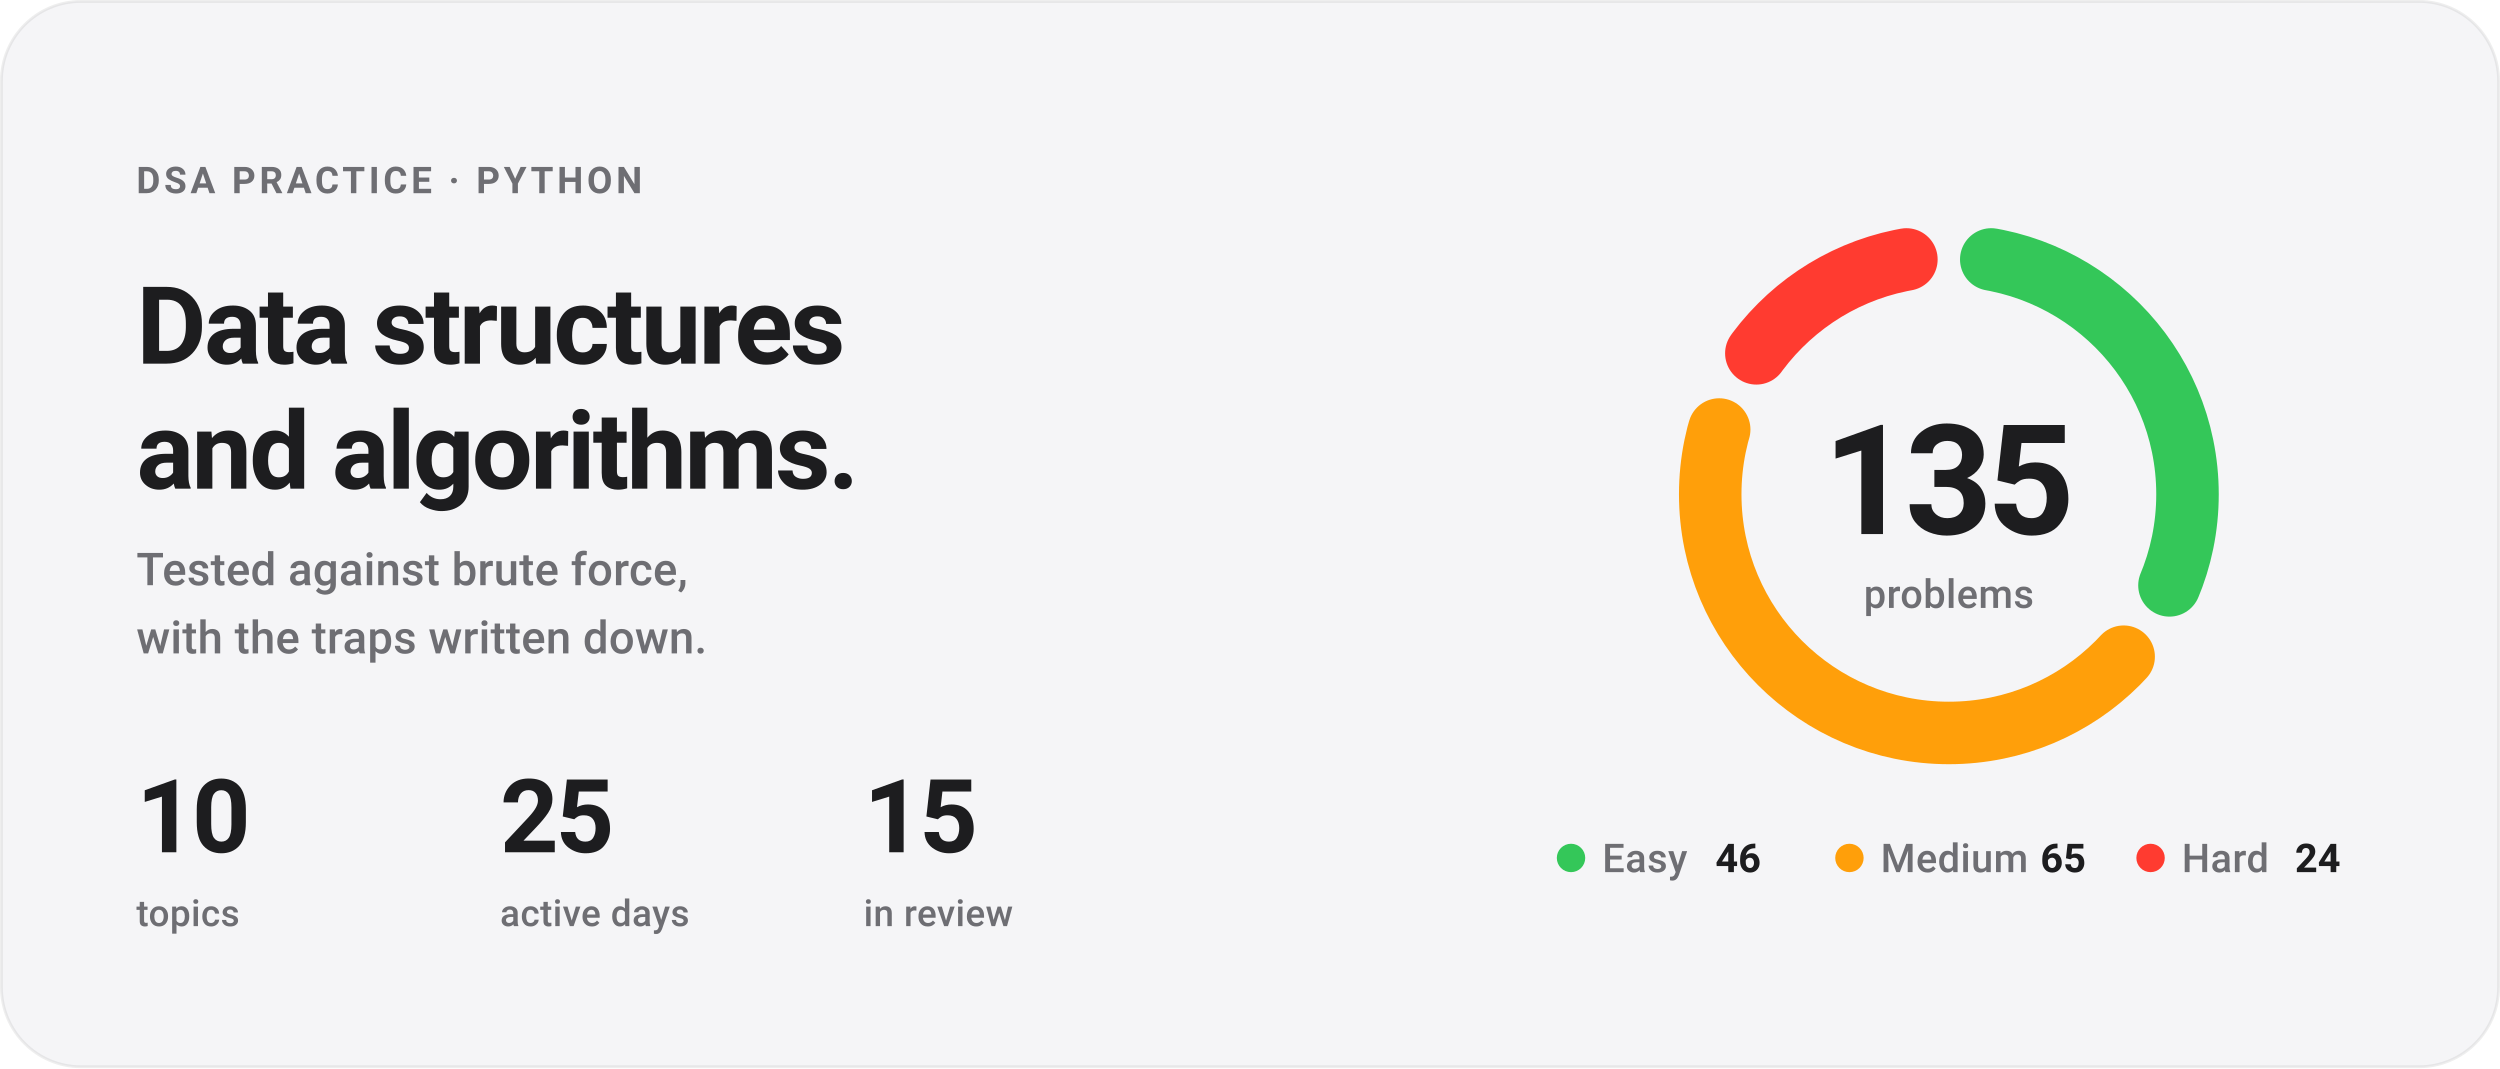
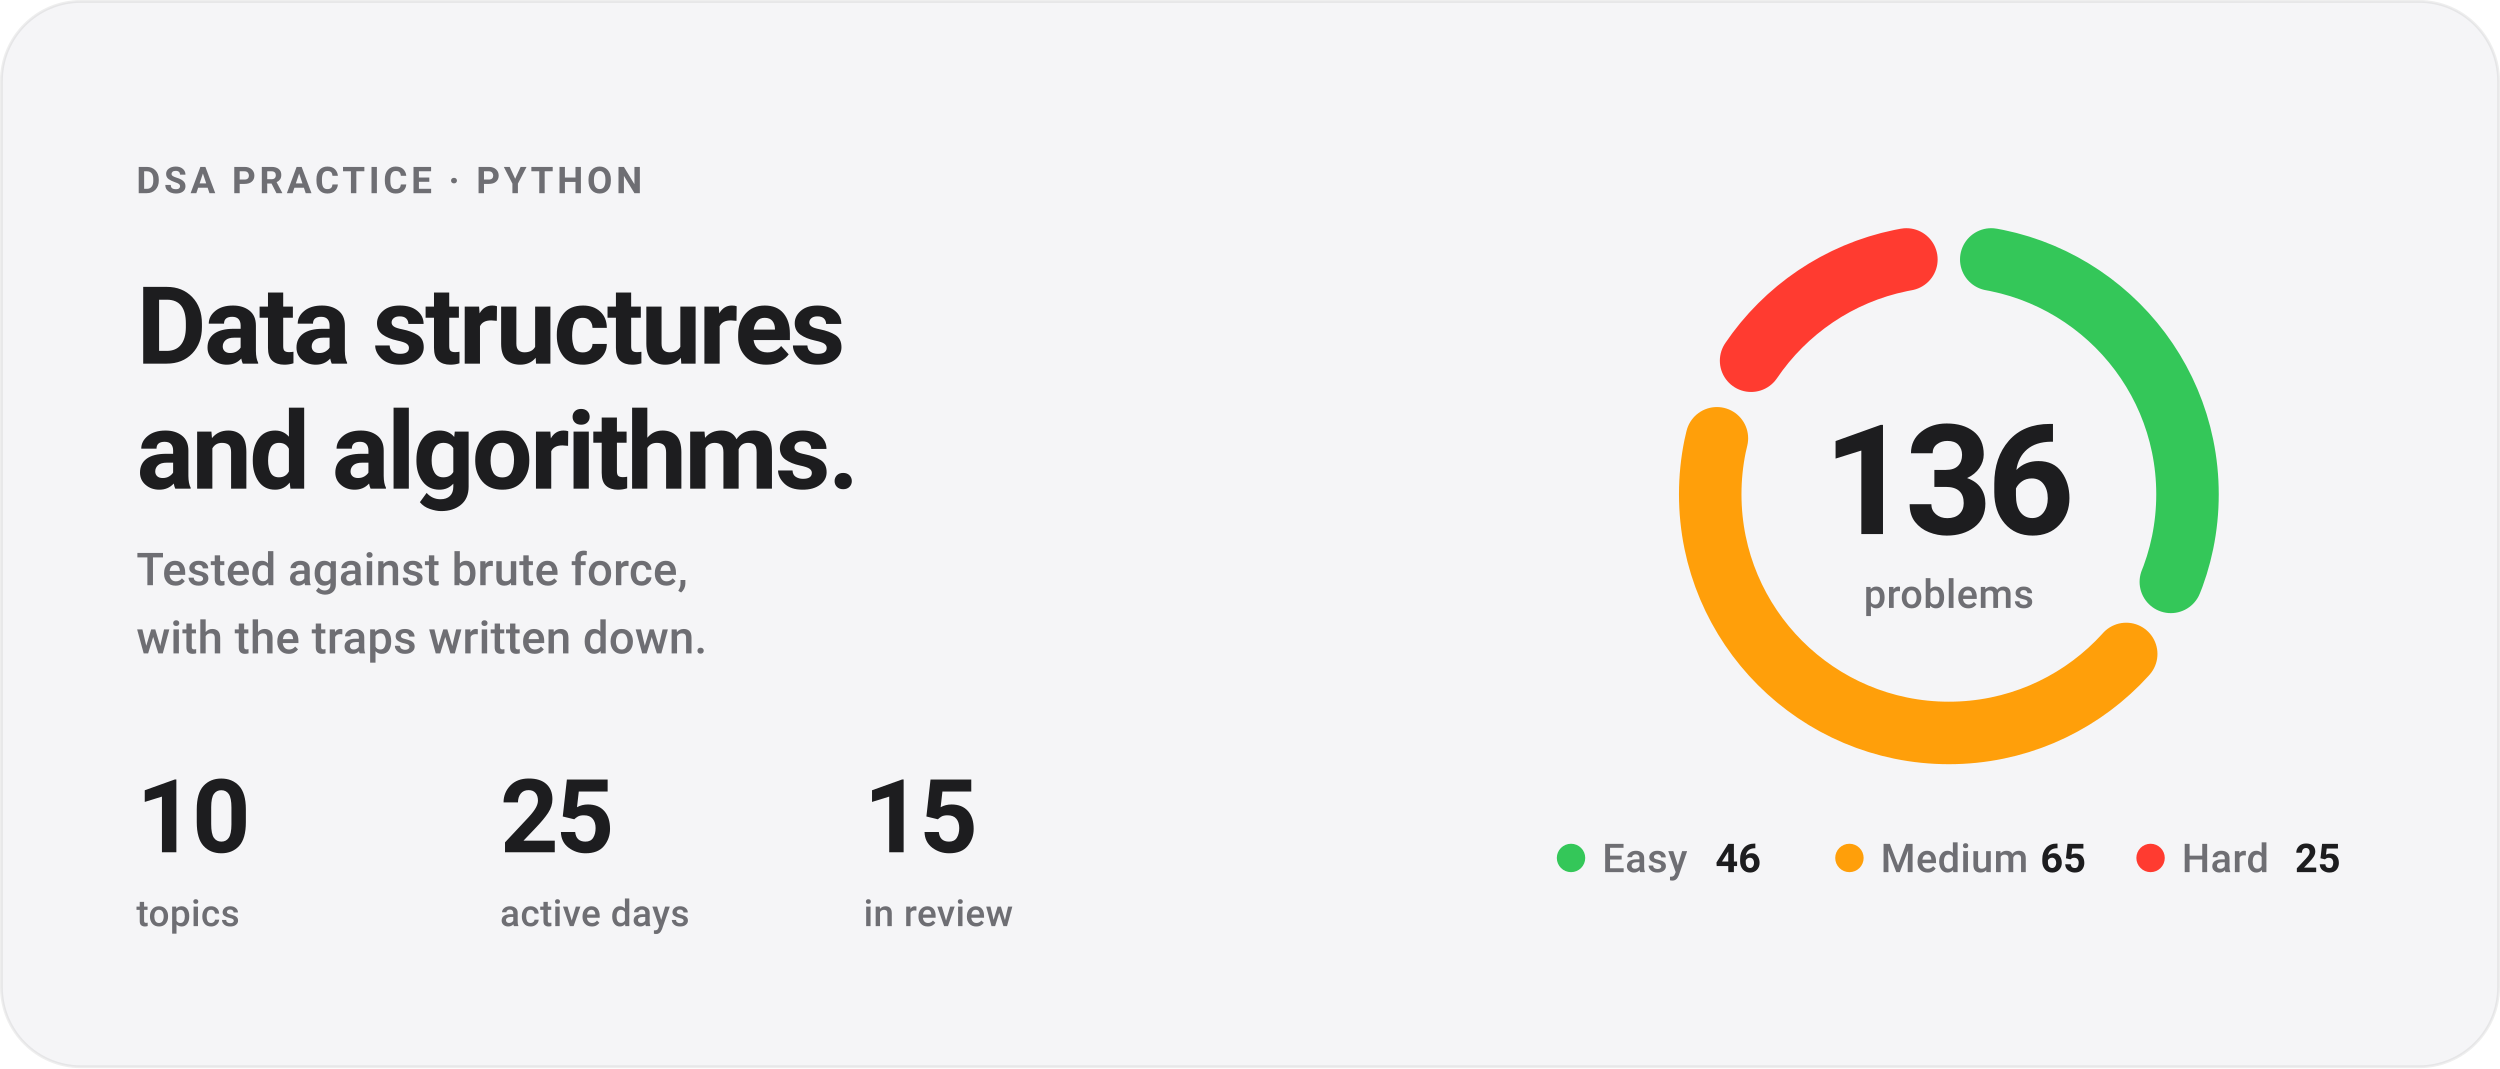
<svg xmlns="http://www.w3.org/2000/svg" width="880" height="376" viewBox="0 0 880 376" role="img" aria-labelledby="t d">
  <defs>
    <style>
text { font-family: -apple-system, BlinkMacSystemFont, "SF Pro Display", "SF Pro Text", "Segoe UI Variable Display", "Segoe UI", system-ui, Roboto, Helvetica, Arial, sans-serif; }
.num { font-variant-numeric: tabular-nums; }
@keyframes grow { from { transform: scaleX(0); } to { transform: scaleX(1); } }
@keyframes rise { from { transform: scaleY(0); } to { transform: scaleY(1); } }
@keyframes pop { from { opacity: 0; transform: scale(.92); } to { opacity: 1; transform: scale(1); } }
@keyframes fade { from { opacity: 0; transform: translateY(6px); } to { opacity: 1; transform: translateY(0); } }
.grow { transform-box: fill-box; transform-origin: 0% 50%; animation: grow .8s cubic-bezier(.22,1,.36,1) both; }
.rise { transform-box: fill-box; transform-origin: 50% 100%; animation: rise .8s cubic-bezier(.22,1,.36,1) both; }
.pop { transform-box: fill-box; transform-origin: 50% 50%; animation: pop .8s cubic-bezier(.22,1,.36,1) both; }
.fade { animation: fade .7s cubic-bezier(.22,1,.36,1) both; }
@media (prefers-reduced-motion: reduce) { .grow, .rise, .pop { transform-box: fill-box; transform-origin: 50% 50%; animation: pop .8s cubic-bezier(.22,1,.36,1) both; }
.fade { animation: none; } }
</style>
    <linearGradient id="acc" x1="0" y1="0" x2="1" y2="0">
      <stop offset="0" stop-color="#007AFF" />
      <stop offset="1" stop-color="#5AC8FA" />
    </linearGradient>
    <linearGradient id="accv" x1="0" y1="1" x2="0" y2="0">
      <stop offset="0" stop-color="#007AFF" />
      <stop offset="1" stop-color="#5AC8FA" />
    </linearGradient>
  </defs>
  <rect x="0.5" y="0.5" width="879" height="375" rx="28" fill="#F5F5F7" stroke="rgba(0,0,0,0.07)" />
  <text x="48" y="68" font-size="13" font-weight="600" fill="#6E6E73" text-anchor="start" letter-spacing="0.1em">DSA PRACTICE  ·  PYTHON</text>
  <text x="48" y="128" font-size="38" font-weight="700" fill="#1D1D1F" text-anchor="start" letter-spacing="-0.025em" class="fade" style="animation-delay:0ms">Data structures</text>
  <text x="48" y="172" font-size="38" font-weight="700" fill="#1D1D1F" text-anchor="start" letter-spacing="-0.025em" class="fade" style="animation-delay:40ms">and algorithms.</text>
  <text x="48" y="206" font-size="16" font-weight="500" fill="#6E6E73" text-anchor="start" letter-spacing="0.005em" class="fade" style="animation-delay:80ms">Tested against brute force,</text>
  <text x="48" y="230" font-size="16" font-weight="500" fill="#6E6E73" text-anchor="start" letter-spacing="0.005em" class="fade" style="animation-delay:100ms">with the traps written down.</text>
  <text x="48" y="300" font-size="36" font-weight="650" fill="#1D1D1F" text-anchor="start" letter-spacing="-0.03em" class="num fade" style="animation-delay:140ms">10</text>
  <text x="48" y="326" font-size="13" font-weight="500" fill="#6E6E73" text-anchor="start" letter-spacing="0.01em" class="fade" style="animation-delay:160ms">topics</text>
  <text x="176" y="300" font-size="36" font-weight="650" fill="#1D1D1F" text-anchor="start" letter-spacing="-0.03em" class="num fade" style="animation-delay:200ms">25</text>
  <text x="176" y="326" font-size="13" font-weight="500" fill="#6E6E73" text-anchor="start" letter-spacing="0.01em" class="fade" style="animation-delay:220ms">active days</text>
  <text x="304" y="300" font-size="36" font-weight="650" fill="#1D1D1F" text-anchor="start" letter-spacing="-0.03em" class="num fade" style="animation-delay:260ms">15</text>
  <text x="304" y="326" font-size="13" font-weight="500" fill="#6E6E73" text-anchor="start" letter-spacing="0.01em" class="fade" style="animation-delay:280ms">in review</text>
  <g class="pop" style="animation-delay:80ms">
-     <circle cx="686" cy="174" r="84" fill="none" stroke="#34C759" stroke-width="22" stroke-linecap="round" stroke-dasharray="149.84 527.79" stroke-dashoffset="-15.00" transform="rotate(-90 686 174)" />
-     <circle cx="686" cy="174" r="84" fill="none" stroke="#FF9F0A" stroke-width="22" stroke-linecap="round" stroke-dasharray="224.12 527.79" stroke-dashoffset="-194.84" transform="rotate(-90 686 174)" />
-     <circle cx="686" cy="174" r="84" fill="none" stroke="#FF3B30" stroke-width="22" stroke-linecap="round" stroke-dasharray="63.83 527.79" stroke-dashoffset="-448.96" transform="rotate(-90 686 174)" />
+     <circle cx="686" cy="174" r="84" fill="none" stroke="#34C759" stroke-width="22" stroke-linecap="round" stroke-dasharray="148.52 527.79" stroke-dashoffset="-15.00" transform="rotate(-90 686 174)" />
+     <circle cx="686" cy="174" r="84" fill="none" stroke="#FF9F0A" stroke-width="22" stroke-linecap="round" stroke-dasharray="222.25 527.79" stroke-dashoffset="-193.52" transform="rotate(-90 686 174)" />
+     <circle cx="686" cy="174" r="84" fill="none" stroke="#FF3B30" stroke-width="22" stroke-linecap="round" stroke-dasharray="67.02 527.79" stroke-dashoffset="-445.77" transform="rotate(-90 686 174)" />
  </g>
-   <text x="686" y="188" font-size="54" font-weight="700" fill="#1D1D1F" text-anchor="middle" letter-spacing="-0.04em" class="num fade" style="animation-delay:0ms">135</text>
+   <text x="686" y="188" font-size="54" font-weight="700" fill="#1D1D1F" text-anchor="middle" letter-spacing="-0.04em" class="num fade" style="animation-delay:0ms">136</text>
  <text x="686" y="214" font-size="14" font-weight="500" fill="#6E6E73" text-anchor="middle" letter-spacing="0.01em" class="fade" style="animation-delay:60ms">problems</text>
  <circle cx="553" cy="302" r="5" fill="#34C759" />
  <text x="564" y="307" font-size="14" font-weight="500" fill="#6E6E73" text-anchor="start" letter-spacing="0.01em">Easy</text>
  <text x="603.8" y="307" font-size="14" font-weight="650" fill="#1D1D1F" text-anchor="start" letter-spacing="0.0em" class="num">46</text>
  <circle cx="651" cy="302" r="5" fill="#FF9F0A" />
  <text x="662" y="307" font-size="14" font-weight="500" fill="#6E6E73" text-anchor="start" letter-spacing="0.01em">Medium</text>
  <text x="718.2" y="307" font-size="14" font-weight="650" fill="#1D1D1F" text-anchor="start" letter-spacing="0.0em" class="num">65</text>
  <circle cx="757" cy="302" r="5" fill="#FF3B30" />
  <text x="768" y="307" font-size="14" font-weight="500" fill="#6E6E73" text-anchor="start" letter-spacing="0.01em">Hard</text>
-   <text x="807.8" y="307" font-size="14" font-weight="650" fill="#1D1D1F" text-anchor="start" letter-spacing="0.0em" class="num">24</text>
+   <text x="807.8" y="307" font-size="14" font-weight="650" fill="#1D1D1F" text-anchor="start" letter-spacing="0.0em" class="num">25</text>
</svg>
